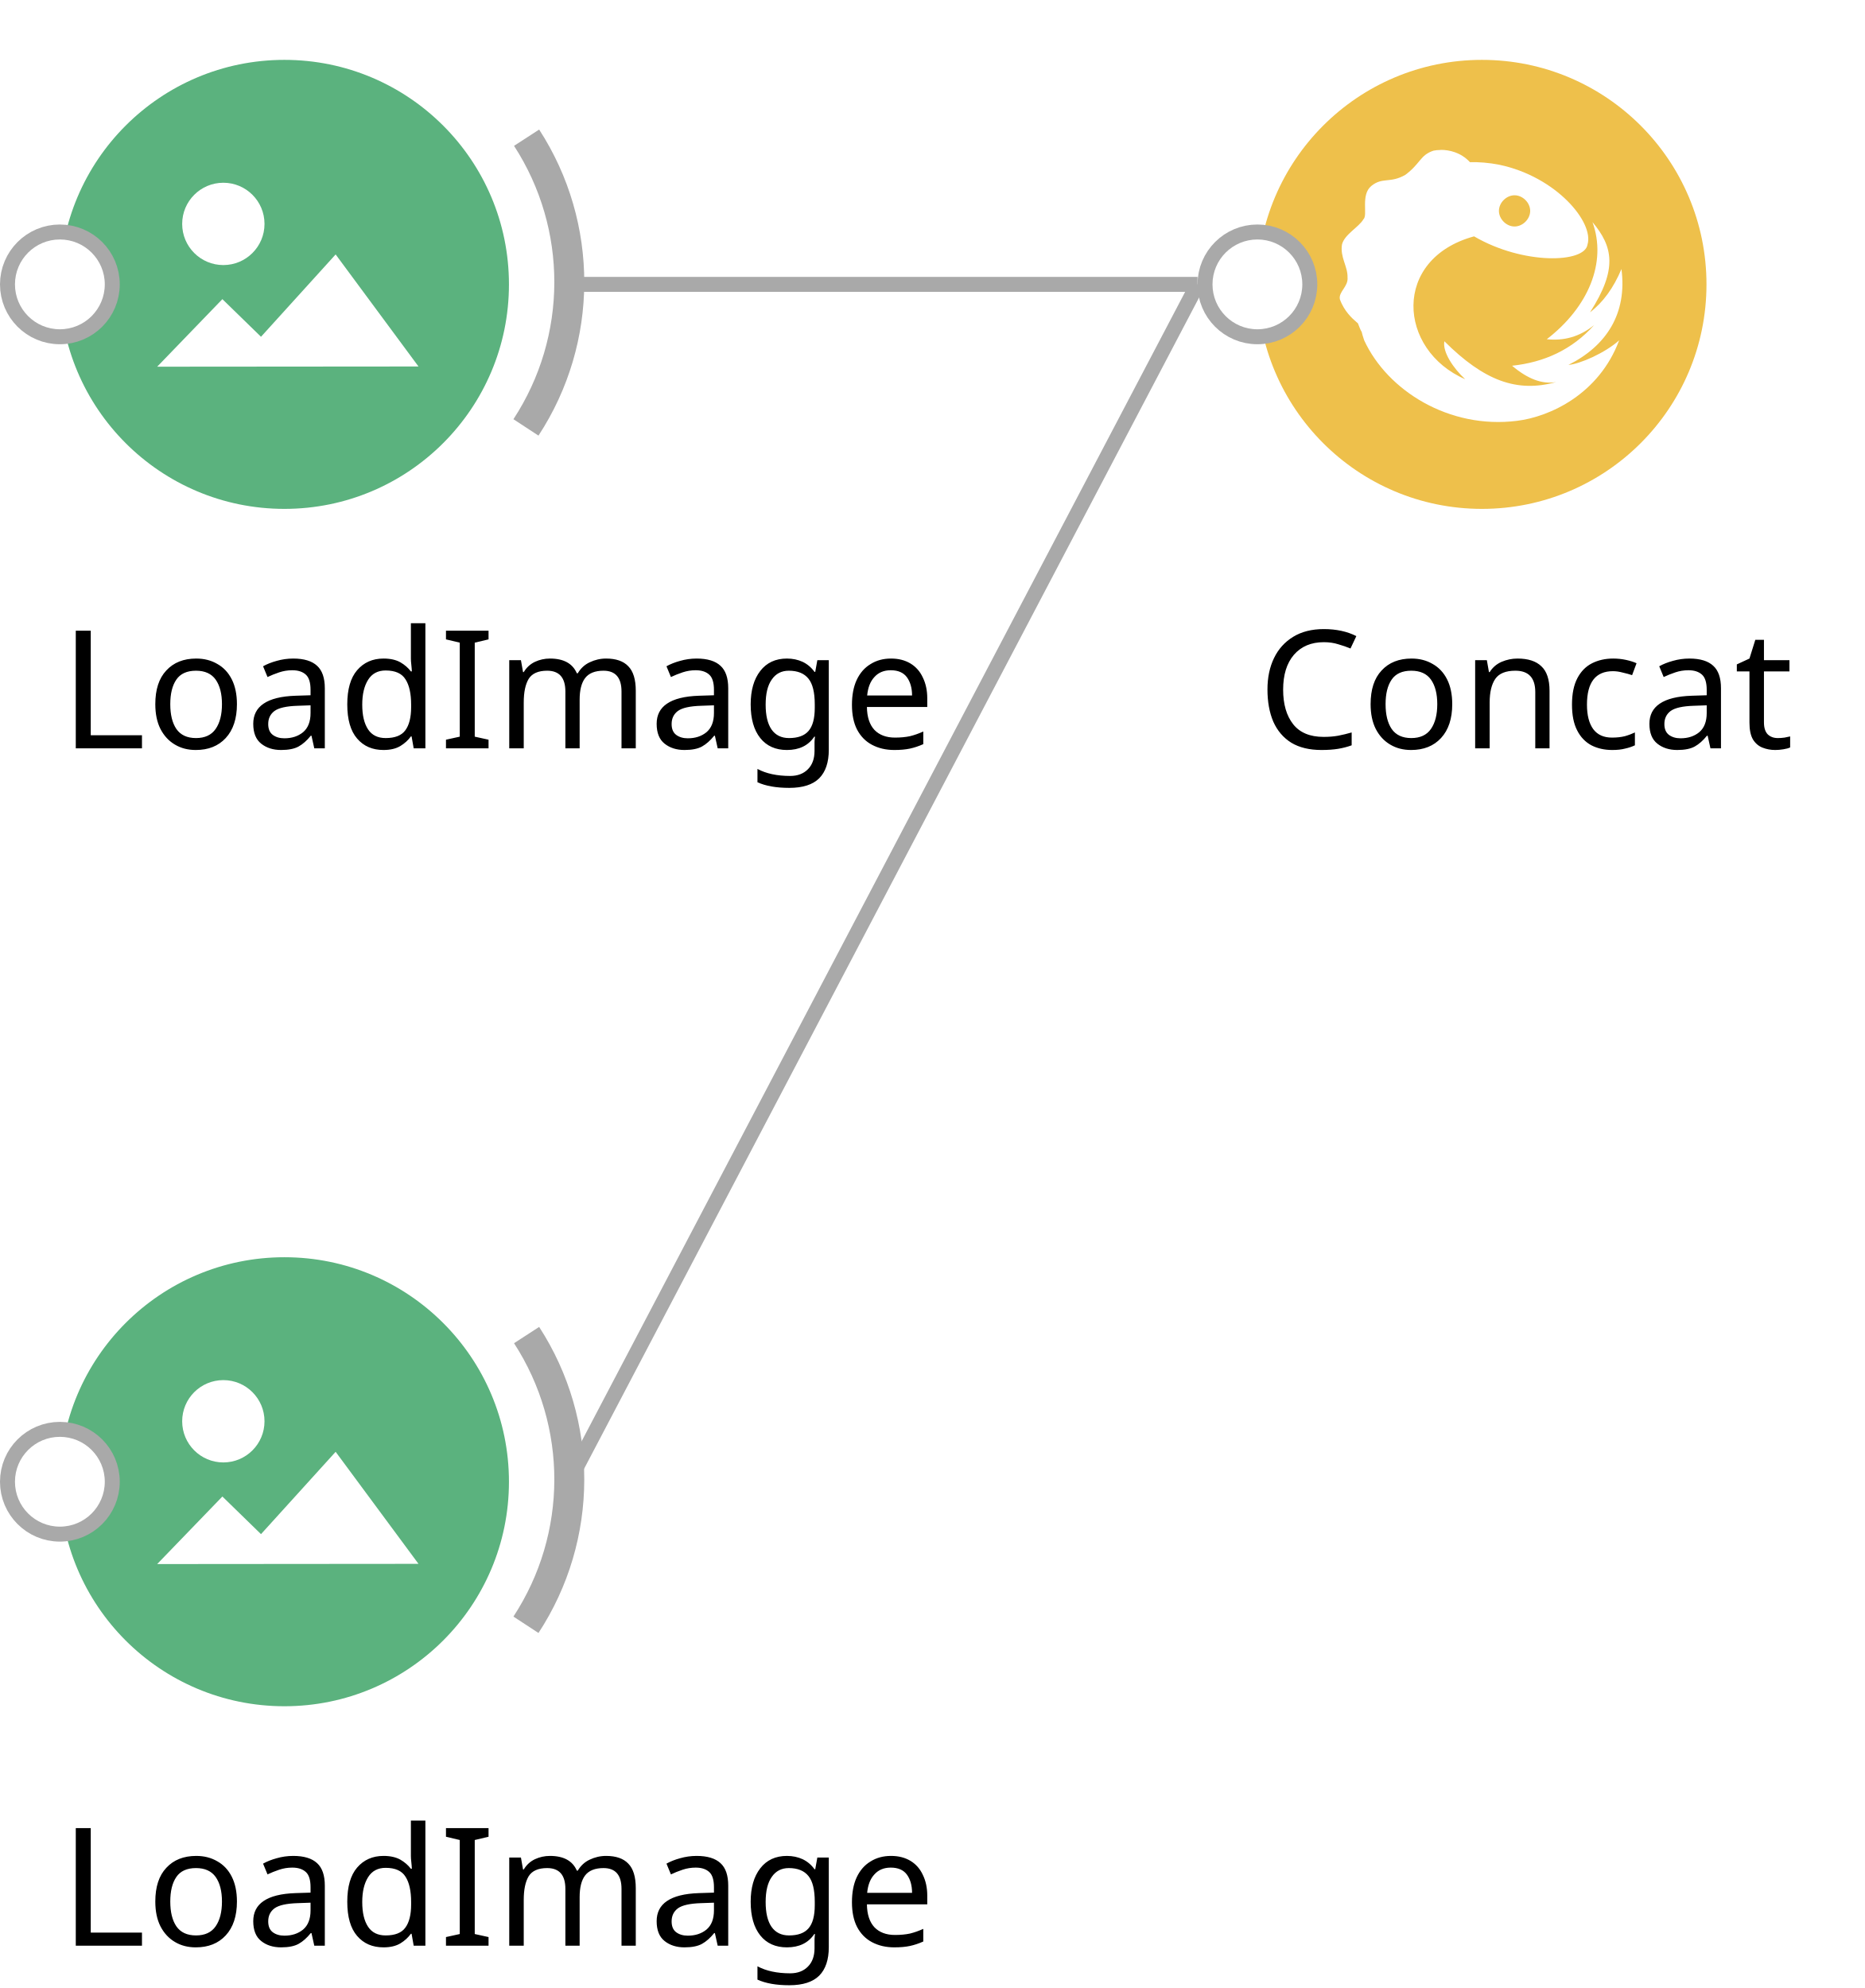
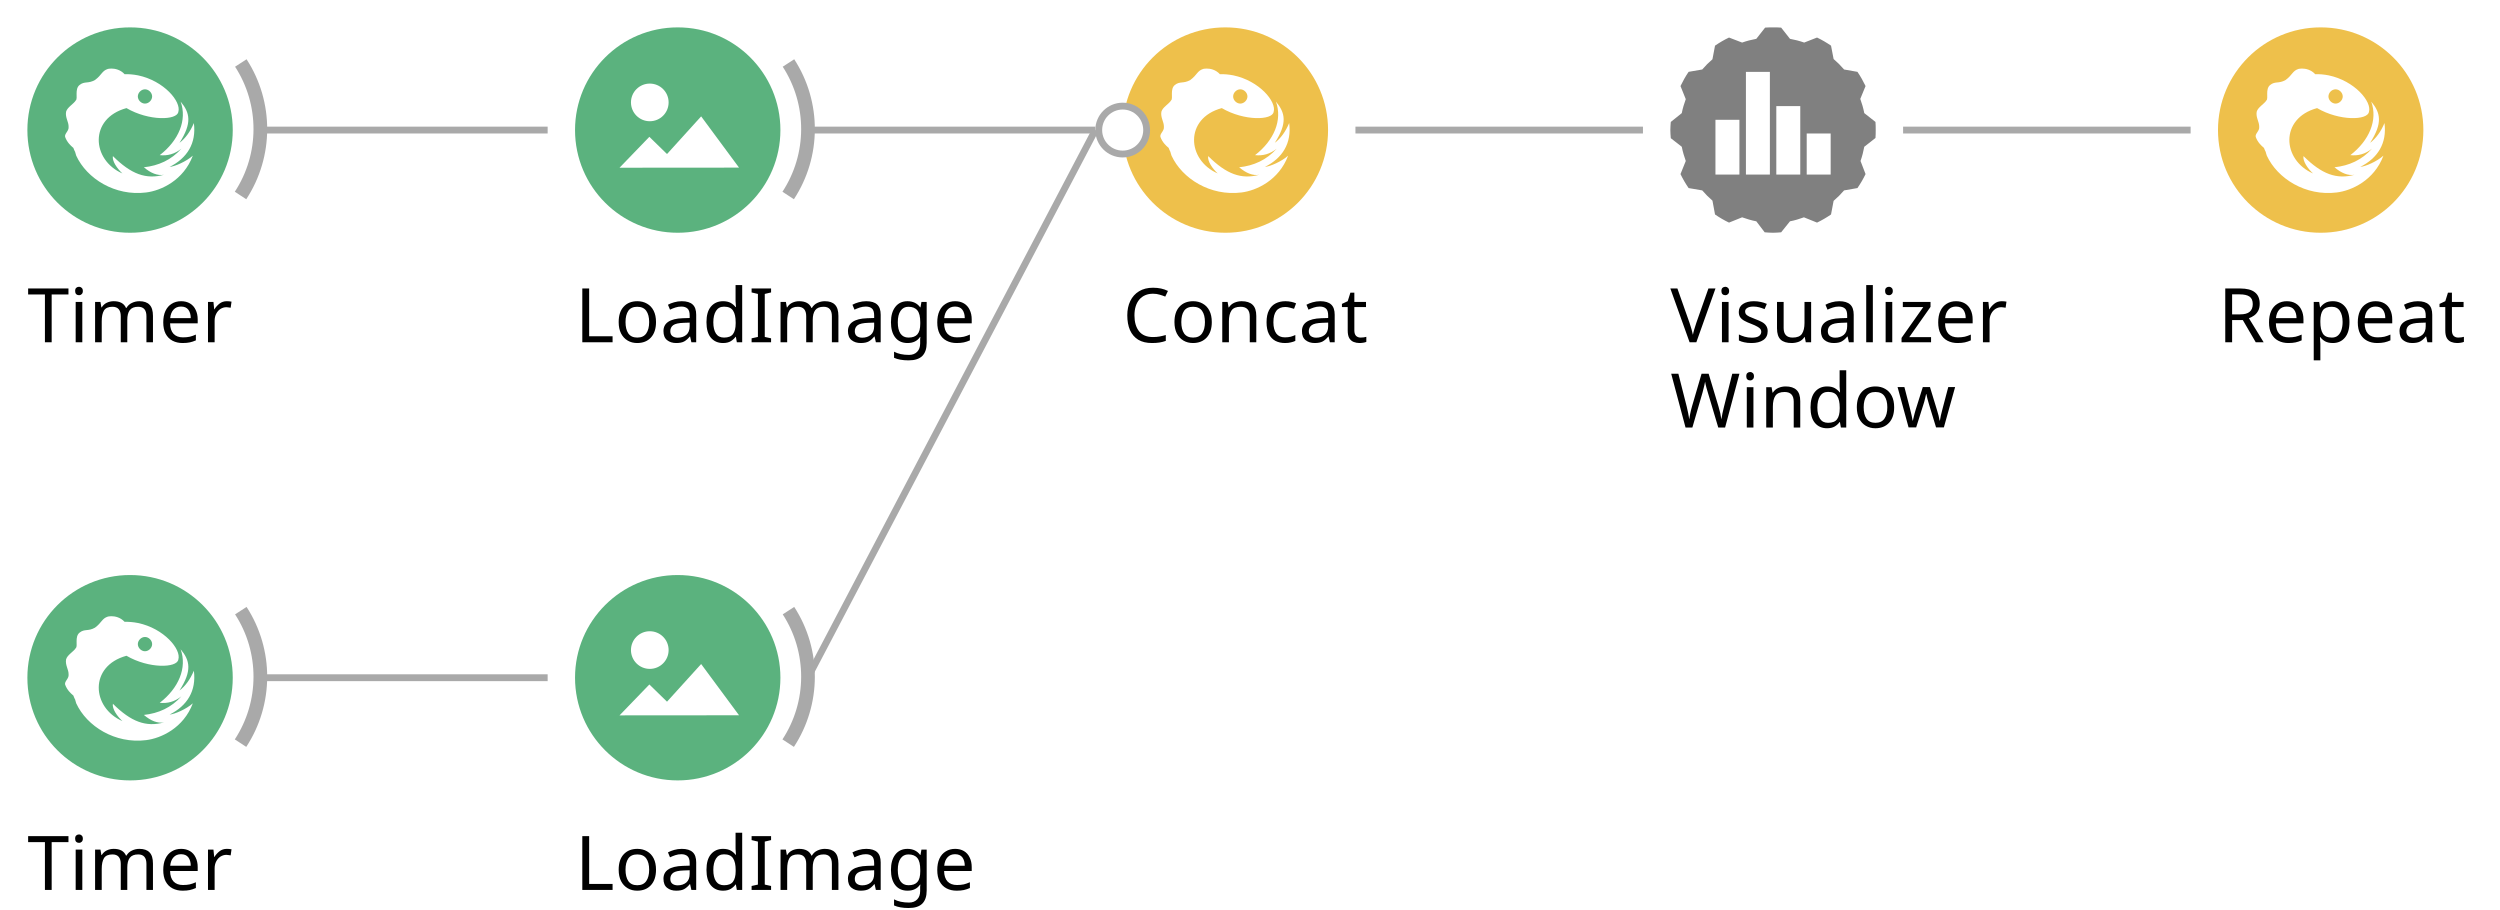
- <svg xmlns="http://www.w3.org/2000/svg" width="124.562" height="132.825" id="SvgGdi_output">
+ <svg xmlns="http://www.w3.org/2000/svg" width="365.195" height="132.825" id="SvgGdi_output">
  <style>text { fill: #000; } @media (prefers-color-scheme: dark) { text { fill: #eee; } }</style>
  <rect id="background" height="100.00%" style="fill:none;" width="100.00%" y="0.00" x="0.00" />
  <g style="shape-rendering:auto;" id="root_group">
-     <line y1="19.00" style="stroke:rgb(169,169,169);fill:none;stroke-linecap:butt;stroke-miterlimit:9;opacity:1;stroke-width:1;stroke-linejoin:miter;" id="2" x2="80.00" y2="19.00" x1="38.00" />
-     <line y1="99.00" style="stroke:rgb(169,169,169);fill:none;stroke-linecap:butt;stroke-miterlimit:9;opacity:1;stroke-width:1;stroke-linejoin:miter;" id="3" x2="80.00" y2="19.00" x1="38.00" />
-     <ellipse id="36" cy="15.00" cx="15.00" transform="matrix(1.00 0.00 0.00 1.00 84.00 4.00 ) " rx="15.00" ry="15.00" style="stroke:none;opacity:1;fill:rgb(238,192,75);" />
-     <path style="stroke:none;fill-rule:evenodd;opacity:1;fill:rgb(255,255,255);" transform="matrix(1.00 0.00 0.00 1.00 84.00 4.00 ) " id="39" d="M 12.246 6.014 12.246 6.02 C 12.058 6.02 11.895 6.04 11.767 6.066 10.869 6.353 10.896 6.934 9.877 7.686 8.863 8.264 8.353 7.82 7.615 8.42 6.878 9.016 7.393 10.383 7.084 10.648 6.777 11.18 5.826 11.655 5.652 12.326 5.509 13.185 6.042 13.797 6.021 14.533 6.083 15.146 5.411 15.495 5.508 15.992 5.797 16.804 6.354 17.292 6.617 17.518 6.663 17.55 6.7 17.599 6.715 17.602 6.791 17.792 6.859 17.986 6.955 18.166 6.95 18.14 6.949 18.114 6.943 18.088 6.998 18.305 7.055 18.524 7.133 18.738 8.683 22.099 12.814 24.686 17.342 24.117 19.541 23.848 22.824 22.332 24.166 18.738 23.22 19.587 21.532 20.324 20.777 20.381 23.33 19.105 24.707 16.937 24.32 13.975 23.792 15.233 23.093 16.201 22.221 16.865 24.075 13.976 23.757 12.481 22.385 10.84 23.366 13.539 22.097 16.534 19.332 18.664 20.452 18.785 21.517 18.516 22.502 17.713 21.013 19.374 19.15 20.208 17.014 20.436 18.034 21.303 19.018 21.695 19.959 21.527 17.345 22.249 15.155 21.454 12.49 18.801 12.351 19.515 13.105 20.628 13.883 21.338 9.373 19.383 8.976 13.296 14.469 11.793 14.472 11.793 14.475 11.794 14.478 11.793 17.75 13.707 21.865 13.581 22.051 12.344 22.509 10.861 19.965 7.805 16.162 7.008 15.462 6.871 14.792 6.817 14.154 6.836 14.167 6.836 14.179 6.836 14.191 6.826 13.584 6.177 12.81 6.012 12.246 6.014 z M 17.178 9.047 C 17.724 9.047 18.223 9.544 18.223 10.09 18.223 10.636 17.724 11.133 17.178 11.133 16.632 11.133 16.135 10.636 16.135 10.09 16.135 9.544 16.632 9.047 17.178 9.047 z " />
-     <ellipse id="40" cy="19.00" cx="84.00" rx="3.00" ry="3.00" style="stroke:rgb(169,169,169);fill:none;stroke-linecap:butt;stroke-miterlimit:9;opacity:1;stroke-width:2;stroke-linejoin:miter;" />
-     <ellipse id="41" cy="19.00" cx="84.00" rx="3.00" ry="3.00" style="stroke:none;opacity:1;fill:rgb(255,255,255);" />
-     <text id="42" transform="matrix(1.00 0.00 0.00 1.00 0.00 0.00 ) " x="84.00px" y="39.00px" style="stroke:none;clip-path:url(#44_text_clipper);font-family:Microsoft Sans Serif;font-size:8.25pt;opacity:1;">
-       <tspan dy="8.25pt" id="46">Concat</tspan>
+     <line y1="19.00" style="stroke:rgb(169,169,169);fill:none;stroke-linecap:butt;stroke-miterlimit:9;opacity:1;stroke-width:1;stroke-linejoin:miter;" id="2" x2="320.00" y2="19.00" x1="278.00" />
+     <line y1="19.00" style="stroke:rgb(169,169,169);fill:none;stroke-linecap:butt;stroke-miterlimit:9;opacity:1;stroke-width:1;stroke-linejoin:miter;" id="3" x2="240.00" y2="19.00" x1="198.00" />
+     <line y1="19.00" style="stroke:rgb(169,169,169);fill:none;stroke-linecap:butt;stroke-miterlimit:9;opacity:1;stroke-width:1;stroke-linejoin:miter;" id="4" x2="160.00" y2="19.00" x1="118.00" />
+     <line y1="99.00" style="stroke:rgb(169,169,169);fill:none;stroke-linecap:butt;stroke-miterlimit:9;opacity:1;stroke-width:1;stroke-linejoin:miter;" id="5" x2="160.00" y2="19.00" x1="118.00" />
+     <line y1="19.00" style="stroke:rgb(169,169,169);fill:none;stroke-linecap:butt;stroke-miterlimit:9;opacity:1;stroke-width:1;stroke-linejoin:miter;" id="6" x2="80.00" y2="19.00" x1="38.00" />
+     <line y1="99.00" style="stroke:rgb(169,169,169);fill:none;stroke-linecap:butt;stroke-miterlimit:9;opacity:1;stroke-width:1;stroke-linejoin:miter;" id="7" x2="80.00" y2="99.00" x1="38.00" />
+     <ellipse id="40" cy="15.00" cx="15.00" transform="matrix(1.00 0.00 0.00 1.00 324.00 4.00 ) " rx="15.00" ry="15.00" style="stroke:none;opacity:1;fill:rgb(238,192,75);" />
+     <path d="M 12.246 6.014 12.246 6.02 C 12.058 6.02 11.895 6.04 11.767 6.066 10.869 6.353 10.896 6.934 9.877 7.686 8.863 8.264 8.353 7.82 7.615 8.42 6.878 9.016 7.393 10.383 7.084 10.648 6.777 11.18 5.826 11.655 5.652 12.326 5.509 13.185 6.042 13.797 6.021 14.533 6.083 15.146 5.411 15.495 5.508 15.992 5.797 16.804 6.354 17.292 6.617 17.518 6.663 17.55 6.7 17.599 6.715 17.602 6.791 17.792 6.859 17.986 6.955 18.166 6.95 18.14 6.949 18.114 6.943 18.088 6.998 18.305 7.055 18.524 7.133 18.738 8.683 22.099 12.814 24.686 17.342 24.117 19.541 23.848 22.824 22.332 24.166 18.738 23.22 19.587 21.532 20.324 20.777 20.381 23.33 19.105 24.707 16.937 24.32 13.975 23.792 15.233 23.093 16.201 22.221 16.865 24.075 13.976 23.757 12.481 22.385 10.84 23.366 13.539 22.097 16.534 19.332 18.664 20.452 18.785 21.517 18.516 22.502 17.713 21.013 19.374 19.15 20.208 17.014 20.436 18.034 21.303 19.018 21.695 19.959 21.527 17.345 22.249 15.155 21.454 12.49 18.801 12.351 19.515 13.105 20.628 13.883 21.338 9.373 19.383 8.976 13.296 14.469 11.793 14.472 11.793 14.475 11.794 14.478 11.793 17.75 13.707 21.865 13.581 22.051 12.344 22.509 10.861 19.965 7.805 16.162 7.008 15.462 6.871 14.792 6.817 14.154 6.836 14.167 6.836 14.179 6.836 14.191 6.826 13.584 6.177 12.81 6.012 12.246 6.014 z M 17.178 9.047 C 17.724 9.047 18.223 9.544 18.223 10.09 18.223 10.636 17.724 11.133 17.178 11.133 16.632 11.133 16.135 10.636 16.135 10.09 16.135 9.544 16.632 9.047 17.178 9.047 z " style="stroke:none;fill-rule:evenodd;opacity:1;fill:rgb(255,255,255);" transform="matrix(1.00 0.00 0.00 1.00 324.00 4.00 ) " id="43" />
+     <text id="44" transform="matrix(1.00 0.00 0.00 1.00 0.00 0.00 ) " x="324.00px" y="39.00px" style="stroke:none;clip-path:url(#46_text_clipper);font-family:Microsoft Sans Serif;font-size:8.25pt;opacity:1;">
+       <tspan dy="8.25pt" id="48">Repeat</tspan>
    </text>
-     <path d="M 31.179 5.2 C 34.998 11.092 34.981 18.682 31.136 24.557 " style="stroke:rgb(169,169,169);fill:none;stroke-linecap:butt;stroke-miterlimit:9;opacity:1;stroke-width:2;stroke-linejoin:miter;" transform="matrix(1.00 0.00 0.00 1.00 4.00 4.00 ) " id="51" />
-     <ellipse id="52" cy="15.00" cx="15.00" transform="matrix(1.00 0.00 0.00 1.00 4.00 4.00 ) " rx="15.00" ry="15.00" style="stroke:none;opacity:1;fill:rgb(91,178,126);" />
-     <path d="M 18.422 13 13.436 18.501 10.856 15.987 6.5 20.5 23.957 20.486 z " style="stroke:none;fill-rule:evenodd;opacity:1;fill:rgb(255,255,255);" transform="matrix(1.00 0.00 0.00 1.00 4.00 4.00 ) " id="56" />
-     <ellipse id="57" cy="10.96" cx="10.92" transform="matrix(1.00 0.00 0.00 1.00 4.00 4.00 ) " rx="2.75" ry="2.75" style="stroke:none;opacity:1;fill:rgb(255,255,255);" />
-     <ellipse id="58" cy="19.00" cx="4.00" rx="3.00" ry="3.00" style="stroke:rgb(169,169,169);fill:none;stroke-linecap:butt;stroke-miterlimit:9;opacity:1;stroke-width:2;stroke-linejoin:miter;" />
-     <ellipse id="59" cy="19.00" cx="4.00" rx="3.00" ry="3.00" style="stroke:none;opacity:1;fill:rgb(255,255,255);" />
-     <text id="60" transform="matrix(1.00 0.00 0.00 1.00 0.00 0.00 ) " x="4.00px" y="39.00px" style="stroke:none;clip-path:url(#62_text_clipper);font-family:Microsoft Sans Serif;font-size:8.25pt;opacity:1;">
-       <tspan dy="8.25pt" id="64">LoadImage</tspan>
+     <path transform="matrix(1.00 0.00 0.00 1.00 244.00 4.00 ) " id="52" style="stroke:none;fill-rule:evenodd;opacity:1;fill:rgb(128,128,128);" d="M 15 0 C 15.401 0 15.794 0 16.187 0.033 L 17.476 1.671 C 18.195 1.804 18.878 1.977 19.552 2.218 L 21.429 1.483 C 22.14 1.823 22.829 2.227 23.473 2.67 L 23.849 4.621 C 24.395 5.087 24.913 5.605 25.379 6.151 L 27.33 6.494 C 27.773 7.138 28.177 7.861 28.517 8.571 L 27.746 10.448 C 27.987 11.122 28.196 11.805 28.329 12.523 L 29.967 13.813 C 29.998 14.206 30 14.599 30 15 30 15.392 29.997 15.769 29.967 16.154 L 28.329 17.44 C 28.198 18.146 28.017 18.852 27.782 19.516 L 28.517 21.429 C 28.176 22.143 27.775 22.826 27.33 23.473 L 25.379 23.813 C 24.913 24.358 24.395 24.877 23.849 25.342 L 23.473 27.33 C 22.828 27.774 22.14 28.177 21.429 28.517 L 19.516 27.746 C 18.851 27.982 18.184 28.198 17.476 28.329 L 16.187 29.934 C 15.793 29.965 15.401 30 15 30 14.599 30 14.173 29.966 13.78 29.934 L 12.56 28.329 C 11.862 28.2 11.141 27.977 10.484 27.746 L 8.571 28.517 C 7.856 28.176 7.174 27.776 6.527 27.33 L 6.151 25.306 C 5.617 24.848 5.114 24.348 4.658 23.813 L 2.67 23.473 C 2.225 22.826 1.824 22.143 1.483 21.429 L 2.254 19.516 C 2.023 18.859 1.8 18.138 1.671 17.44 L 0.066 16.187 C 0.035 15.794 -9.272993E-05 15.401 -9.272993E-05 15 -9.272993E-05 14.599 0.035 14.206 0.066 13.813 L 1.671 12.524 C 1.802 11.816 2.019 11.149 2.254 10.484 L 1.483 8.571 C 1.823 7.861 2.227 7.138 2.67 6.494 L 4.658 6.151 C 5.114 5.616 5.617 5.116 6.151 4.658 L 6.527 2.67 C 7.174 2.225 7.857 1.824 8.571 1.483 L 10.484 2.218 C 11.148 1.983 11.854 1.802 12.56 1.671 L 13.846 0.033 C 14.231 0.003 14.608 -0 15 -0 z " />
+     <rect id="59" height="8.00" style="stroke:none;opacity:1;fill:rgb(255,255,255);" transform="matrix(1.00 0.00 0.00 1.00 244.00 4.00 ) " width="3.50" y="13.50" x="6.59" />
+     <rect id="60" height="15.00" style="stroke:none;opacity:1;fill:rgb(255,255,255);" transform="matrix(1.00 0.00 0.00 1.00 244.00 4.00 ) " width="3.50" y="6.50" x="11.04" />
+     <rect id="61" height="10.00" style="stroke:none;opacity:1;fill:rgb(255,255,255);" transform="matrix(1.00 0.00 0.00 1.00 244.00 4.00 ) " width="3.50" y="11.50" x="15.48" />
+     <rect id="62" height="6.00" style="stroke:none;opacity:1;fill:rgb(255,255,255);" transform="matrix(1.00 0.00 0.00 1.00 244.00 4.00 ) " width="3.50" y="15.50" x="19.92" />
+     <text id="63" transform="matrix(1.00 0.00 0.00 1.00 0.00 0.00 ) " x="244.00px" y="39.00px" style="stroke:none;clip-path:url(#65_text_clipper);font-family:Microsoft Sans Serif;font-size:8.25pt;opacity:1;">
+       <tspan dy="8.25pt" id="67">Visualizer</tspan>
    </text>
-     <path d="M 31.179 5.2 C 34.998 11.092 34.981 18.682 31.136 24.557 " style="stroke:rgb(169,169,169);fill:none;stroke-linecap:butt;stroke-miterlimit:9;opacity:1;stroke-width:2;stroke-linejoin:miter;" transform="matrix(1.00 0.00 0.00 1.00 4.00 84.00 ) " id="66" />
-     <ellipse id="67" cy="15.00" cx="15.00" transform="matrix(1.00 0.00 0.00 1.00 4.00 84.00 ) " rx="15.00" ry="15.00" style="stroke:none;opacity:1;fill:rgb(91,178,126);" />
-     <path d="M 18.422 13 13.436 18.501 10.856 15.987 6.5 20.5 23.957 20.486 z " style="stroke:none;fill-rule:evenodd;opacity:1;fill:rgb(255,255,255);" transform="matrix(1.00 0.00 0.00 1.00 4.00 84.00 ) " id="68" />
-     <ellipse id="69" cy="10.96" cx="10.92" transform="matrix(1.00 0.00 0.00 1.00 4.00 84.00 ) " rx="2.75" ry="2.75" style="stroke:none;opacity:1;fill:rgb(255,255,255);" />
-     <ellipse id="70" cy="99.00" cx="4.00" rx="3.00" ry="3.00" style="stroke:rgb(169,169,169);fill:none;stroke-linecap:butt;stroke-miterlimit:9;opacity:1;stroke-width:2;stroke-linejoin:miter;" />
-     <ellipse id="71" cy="99.00" cx="4.00" rx="3.00" ry="3.00" style="stroke:none;opacity:1;fill:rgb(255,255,255);" />
-     <text id="72" transform="matrix(1.00 0.00 0.00 1.00 0.00 0.00 ) " x="4.00px" y="119.00px" style="stroke:none;clip-path:url(#74_text_clipper);font-family:Microsoft Sans Serif;font-size:8.25pt;opacity:1;">
-       <tspan dy="8.25pt" id="76">LoadImage</tspan>
+     <text id="69" transform="matrix(1.00 0.00 0.00 1.00 0.00 0.00 ) " x="244.00px" y="51.45px" style="stroke:none;clip-path:url(#71_text_clipper);font-family:Microsoft Sans Serif;font-size:8.25pt;opacity:1;">
+       <tspan dy="8.25pt" id="73">Window</tspan>
+     </text>
+     <ellipse id="75" cy="15.00" cx="15.00" transform="matrix(1.00 0.00 0.00 1.00 164.00 4.00 ) " rx="15.00" ry="15.00" style="stroke:none;opacity:1;fill:rgb(238,192,75);" />
+     <path d="M 12.246 6.014 12.246 6.02 C 12.058 6.02 11.895 6.04 11.767 6.066 10.869 6.353 10.896 6.934 9.877 7.686 8.863 8.264 8.353 7.82 7.615 8.42 6.878 9.016 7.393 10.383 7.084 10.648 6.777 11.18 5.826 11.655 5.652 12.326 5.509 13.185 6.042 13.797 6.021 14.533 6.083 15.146 5.411 15.495 5.508 15.992 5.797 16.804 6.354 17.292 6.617 17.518 6.663 17.55 6.7 17.599 6.715 17.602 6.791 17.792 6.859 17.986 6.955 18.166 6.95 18.14 6.949 18.114 6.943 18.088 6.998 18.305 7.055 18.524 7.133 18.738 8.683 22.099 12.814 24.686 17.342 24.117 19.541 23.848 22.824 22.332 24.166 18.738 23.22 19.587 21.532 20.324 20.777 20.381 23.33 19.105 24.707 16.937 24.32 13.975 23.792 15.233 23.093 16.201 22.221 16.865 24.075 13.976 23.757 12.481 22.385 10.84 23.366 13.539 22.097 16.534 19.332 18.664 20.452 18.785 21.517 18.516 22.502 17.713 21.013 19.374 19.15 20.208 17.014 20.436 18.034 21.303 19.018 21.695 19.959 21.527 17.345 22.249 15.155 21.454 12.49 18.801 12.351 19.515 13.105 20.628 13.883 21.338 9.373 19.383 8.976 13.296 14.469 11.793 14.472 11.793 14.475 11.794 14.478 11.793 17.75 13.707 21.865 13.581 22.051 12.344 22.509 10.861 19.965 7.805 16.162 7.008 15.462 6.871 14.792 6.817 14.154 6.836 14.167 6.836 14.179 6.836 14.191 6.826 13.584 6.177 12.81 6.012 12.246 6.014 z M 17.178 9.047 C 17.724 9.047 18.223 9.544 18.223 10.09 18.223 10.636 17.724 11.133 17.178 11.133 16.632 11.133 16.135 10.636 16.135 10.09 16.135 9.544 16.632 9.047 17.178 9.047 z " style="stroke:none;fill-rule:evenodd;opacity:1;fill:rgb(255,255,255);" transform="matrix(1.00 0.00 0.00 1.00 164.00 4.00 ) " id="76" />
+     <ellipse id="77" cy="19.00" cx="164.00" rx="3.00" ry="3.00" style="stroke:rgb(169,169,169);fill:none;stroke-linecap:butt;stroke-miterlimit:9;opacity:1;stroke-width:2;stroke-linejoin:miter;" />
+     <ellipse id="78" cy="19.00" cx="164.00" rx="3.00" ry="3.00" style="stroke:none;opacity:1;fill:rgb(255,255,255);" />
+     <text id="79" transform="matrix(1.00 0.00 0.00 1.00 0.00 0.00 ) " x="164.00px" y="39.00px" style="stroke:none;clip-path:url(#81_text_clipper);font-family:Microsoft Sans Serif;font-size:8.25pt;opacity:1;">
+       <tspan dy="8.25pt" id="83">Concat</tspan>
+     </text>
+     <path d="M 31.179 5.2 C 34.998 11.092 34.981 18.682 31.136 24.557 " style="stroke:rgb(169,169,169);fill:none;stroke-linecap:butt;stroke-miterlimit:9;opacity:1;stroke-width:2;stroke-linejoin:miter;" transform="matrix(1.00 0.00 0.00 1.00 84.00 4.00 ) " id="88" />
+     <ellipse id="89" cy="15.00" cx="15.00" transform="matrix(1.00 0.00 0.00 1.00 84.00 4.00 ) " rx="15.00" ry="15.00" style="stroke:none;opacity:1;fill:rgb(91,178,126);" />
+     <path d="M 18.422 13 13.436 18.501 10.856 15.987 6.5 20.5 23.957 20.486 z " style="stroke:none;fill-rule:evenodd;opacity:1;fill:rgb(255,255,255);" transform="matrix(1.00 0.00 0.00 1.00 84.00 4.00 ) " id="93" />
+     <ellipse id="94" cy="10.96" cx="10.92" transform="matrix(1.00 0.00 0.00 1.00 84.00 4.00 ) " rx="2.75" ry="2.75" style="stroke:none;opacity:1;fill:rgb(255,255,255);" />
+     <text id="95" transform="matrix(1.00 0.00 0.00 1.00 0.00 0.00 ) " x="84.00px" y="39.00px" style="stroke:none;clip-path:url(#97_text_clipper);font-family:Microsoft Sans Serif;font-size:8.25pt;opacity:1;">
+       <tspan dy="8.25pt" id="99">LoadImage</tspan>
+     </text>
+     <path d="M 31.179 5.2 C 34.998 11.092 34.981 18.682 31.136 24.557 " style="stroke:rgb(169,169,169);fill:none;stroke-linecap:butt;stroke-miterlimit:9;opacity:1;stroke-width:2;stroke-linejoin:miter;" transform="matrix(1.00 0.00 0.00 1.00 84.00 84.00 ) " id="101" />
+     <ellipse id="102" cy="15.00" cx="15.00" transform="matrix(1.00 0.00 0.00 1.00 84.00 84.00 ) " rx="15.00" ry="15.00" style="stroke:none;opacity:1;fill:rgb(91,178,126);" />
+     <path d="M 18.422 13 13.436 18.501 10.856 15.987 6.5 20.5 23.957 20.486 z " style="stroke:none;fill-rule:evenodd;opacity:1;fill:rgb(255,255,255);" transform="matrix(1.00 0.00 0.00 1.00 84.00 84.00 ) " id="103" />
+     <ellipse id="104" cy="10.96" cx="10.92" transform="matrix(1.00 0.00 0.00 1.00 84.00 84.00 ) " rx="2.75" ry="2.75" style="stroke:none;opacity:1;fill:rgb(255,255,255);" />
+     <text id="105" transform="matrix(1.00 0.00 0.00 1.00 0.00 0.00 ) " x="84.00px" y="119.00px" style="stroke:none;clip-path:url(#107_text_clipper);font-family:Microsoft Sans Serif;font-size:8.25pt;opacity:1;">
+       <tspan dy="8.25pt" id="109">LoadImage</tspan>
+     </text>
+     <path d="M 31.179 5.2 C 34.998 11.092 34.981 18.682 31.136 24.557 " style="stroke:rgb(169,169,169);fill:none;stroke-linecap:butt;stroke-miterlimit:9;opacity:1;stroke-width:2;stroke-linejoin:miter;" transform="matrix(1.00 0.00 0.00 1.00 4.00 4.00 ) " id="111" />
+     <ellipse id="112" cy="15.00" cx="15.00" transform="matrix(1.00 0.00 0.00 1.00 4.00 4.00 ) " rx="15.00" ry="15.00" style="stroke:none;opacity:1;fill:rgb(91,178,126);" />
+     <path d="M 12.246 6.014 12.246 6.02 C 12.058 6.02 11.895 6.04 11.767 6.066 10.869 6.353 10.896 6.934 9.877 7.686 8.863 8.264 8.353 7.82 7.615 8.42 6.878 9.016 7.393 10.383 7.084 10.648 6.777 11.18 5.826 11.655 5.652 12.326 5.509 13.185 6.042 13.797 6.021 14.533 6.083 15.146 5.411 15.495 5.508 15.992 5.797 16.804 6.354 17.292 6.617 17.518 6.663 17.55 6.7 17.599 6.715 17.602 6.791 17.792 6.859 17.986 6.955 18.166 6.95 18.14 6.949 18.114 6.943 18.088 6.998 18.305 7.055 18.524 7.133 18.738 8.683 22.099 12.814 24.686 17.342 24.117 19.541 23.848 22.824 22.332 24.166 18.738 23.22 19.587 21.532 20.324 20.777 20.381 23.33 19.105 24.707 16.937 24.32 13.975 23.792 15.233 23.093 16.201 22.221 16.865 24.075 13.976 23.757 12.481 22.385 10.84 23.366 13.539 22.097 16.534 19.332 18.664 20.452 18.785 21.517 18.516 22.502 17.713 21.013 19.374 19.15 20.208 17.014 20.436 18.034 21.303 19.018 21.695 19.959 21.527 17.345 22.249 15.155 21.454 12.49 18.801 12.351 19.515 13.105 20.628 13.883 21.338 9.373 19.383 8.976 13.296 14.469 11.793 14.472 11.793 14.475 11.794 14.478 11.793 17.75 13.707 21.865 13.581 22.051 12.344 22.509 10.861 19.965 7.805 16.162 7.008 15.462 6.871 14.792 6.817 14.154 6.836 14.167 6.836 14.179 6.836 14.191 6.826 13.584 6.177 12.81 6.012 12.246 6.014 z M 17.178 9.047 C 17.724 9.047 18.223 9.544 18.223 10.09 18.223 10.636 17.724 11.133 17.178 11.133 16.632 11.133 16.135 10.636 16.135 10.09 16.135 9.544 16.632 9.047 17.178 9.047 z " style="stroke:none;fill-rule:evenodd;opacity:1;fill:rgb(255,255,255);" transform="matrix(1.00 0.00 0.00 1.00 4.00 4.00 ) " id="113" />
+     <text id="114" transform="matrix(1.00 0.00 0.00 1.00 0.00 0.00 ) " x="4.00px" y="39.00px" style="stroke:none;clip-path:url(#116_text_clipper);font-family:Microsoft Sans Serif;font-size:8.25pt;opacity:1;">
+       <tspan dy="8.25pt" id="118">Timer</tspan>
+     </text>
+     <path d="M 31.179 5.2 C 34.998 11.092 34.981 18.682 31.136 24.557 " style="stroke:rgb(169,169,169);fill:none;stroke-linecap:butt;stroke-miterlimit:9;opacity:1;stroke-width:2;stroke-linejoin:miter;" transform="matrix(1.00 0.00 0.00 1.00 4.00 84.00 ) " id="120" />
+     <ellipse id="121" cy="15.00" cx="15.00" transform="matrix(1.00 0.00 0.00 1.00 4.00 84.00 ) " rx="15.00" ry="15.00" style="stroke:none;opacity:1;fill:rgb(91,178,126);" />
+     <path d="M 12.246 6.014 12.246 6.02 C 12.058 6.02 11.895 6.04 11.767 6.066 10.869 6.353 10.896 6.934 9.877 7.686 8.863 8.264 8.353 7.82 7.615 8.42 6.878 9.016 7.393 10.383 7.084 10.648 6.777 11.18 5.826 11.655 5.652 12.326 5.509 13.185 6.042 13.797 6.021 14.533 6.083 15.146 5.411 15.495 5.508 15.992 5.797 16.804 6.354 17.292 6.617 17.518 6.663 17.55 6.7 17.599 6.715 17.602 6.791 17.792 6.859 17.986 6.955 18.166 6.95 18.14 6.949 18.114 6.943 18.088 6.998 18.305 7.055 18.524 7.133 18.738 8.683 22.099 12.814 24.686 17.342 24.117 19.541 23.848 22.824 22.332 24.166 18.738 23.22 19.587 21.532 20.324 20.777 20.381 23.33 19.105 24.707 16.937 24.32 13.975 23.792 15.233 23.093 16.201 22.221 16.865 24.075 13.976 23.757 12.481 22.385 10.84 23.366 13.539 22.097 16.534 19.332 18.664 20.452 18.785 21.517 18.516 22.502 17.713 21.013 19.374 19.15 20.208 17.014 20.436 18.034 21.303 19.018 21.695 19.959 21.527 17.345 22.249 15.155 21.454 12.49 18.801 12.351 19.515 13.105 20.628 13.883 21.338 9.373 19.383 8.976 13.296 14.469 11.793 14.472 11.793 14.475 11.794 14.478 11.793 17.75 13.707 21.865 13.581 22.051 12.344 22.509 10.861 19.965 7.805 16.162 7.008 15.462 6.871 14.792 6.817 14.154 6.836 14.167 6.836 14.179 6.836 14.191 6.826 13.584 6.177 12.81 6.012 12.246 6.014 z M 17.178 9.047 C 17.724 9.047 18.223 9.544 18.223 10.09 18.223 10.636 17.724 11.133 17.178 11.133 16.632 11.133 16.135 10.636 16.135 10.09 16.135 9.544 16.632 9.047 17.178 9.047 z " style="stroke:none;fill-rule:evenodd;opacity:1;fill:rgb(255,255,255);" transform="matrix(1.00 0.00 0.00 1.00 4.00 84.00 ) " id="122" />
+     <text id="123" transform="matrix(1.00 0.00 0.00 1.00 0.00 0.00 ) " x="4.00px" y="119.00px" style="stroke:none;clip-path:url(#125_text_clipper);font-family:Microsoft Sans Serif;font-size:8.25pt;opacity:1;">
+       <tspan dy="8.25pt" id="127">Timer</tspan>
    </text>
  </g>
  <defs id="clips_hatches_and_gradients">
-     <clipPath id="44_text_clipper">
-       <rect x="84.00" y="39.00" width="39.56" height="13.83" id="45" />
+     <clipPath id="46_text_clipper">
+       <rect x="324.00" y="39.00" width="40.20" height="13.83" id="47" />
    </clipPath>
-     <clipPath id="62_text_clipper">
-       <rect x="4.00" y="39.00" width="60.35" height="13.83" id="63" />
+     <clipPath id="65_text_clipper">
+       <rect x="244.00" y="39.00" width="52.98" height="27.65" id="66" />
    </clipPath>
-     <clipPath id="74_text_clipper">
-       <rect x="4.00" y="119.00" width="60.35" height="13.83" id="75" />
+     <clipPath id="71_text_clipper">
+       <rect x="244.00" y="51.45" width="52.98" height="27.65" id="72" />
+     </clipPath>
+     <clipPath id="81_text_clipper">
+       <rect x="164.00" y="39.00" width="39.56" height="13.83" id="82" />
+     </clipPath>
+     <clipPath id="97_text_clipper">
+       <rect x="84.00" y="39.00" width="60.35" height="13.83" id="98" />
+     </clipPath>
+     <clipPath id="107_text_clipper">
+       <rect x="84.00" y="119.00" width="60.35" height="13.83" id="108" />
+     </clipPath>
+     <clipPath id="116_text_clipper">
+       <rect x="4.00" y="39.00" width="32.68" height="13.83" id="117" />
+     </clipPath>
+     <clipPath id="125_text_clipper">
+       <rect x="4.00" y="119.00" width="32.68" height="13.83" id="126" />
    </clipPath>
  </defs>
</svg>
